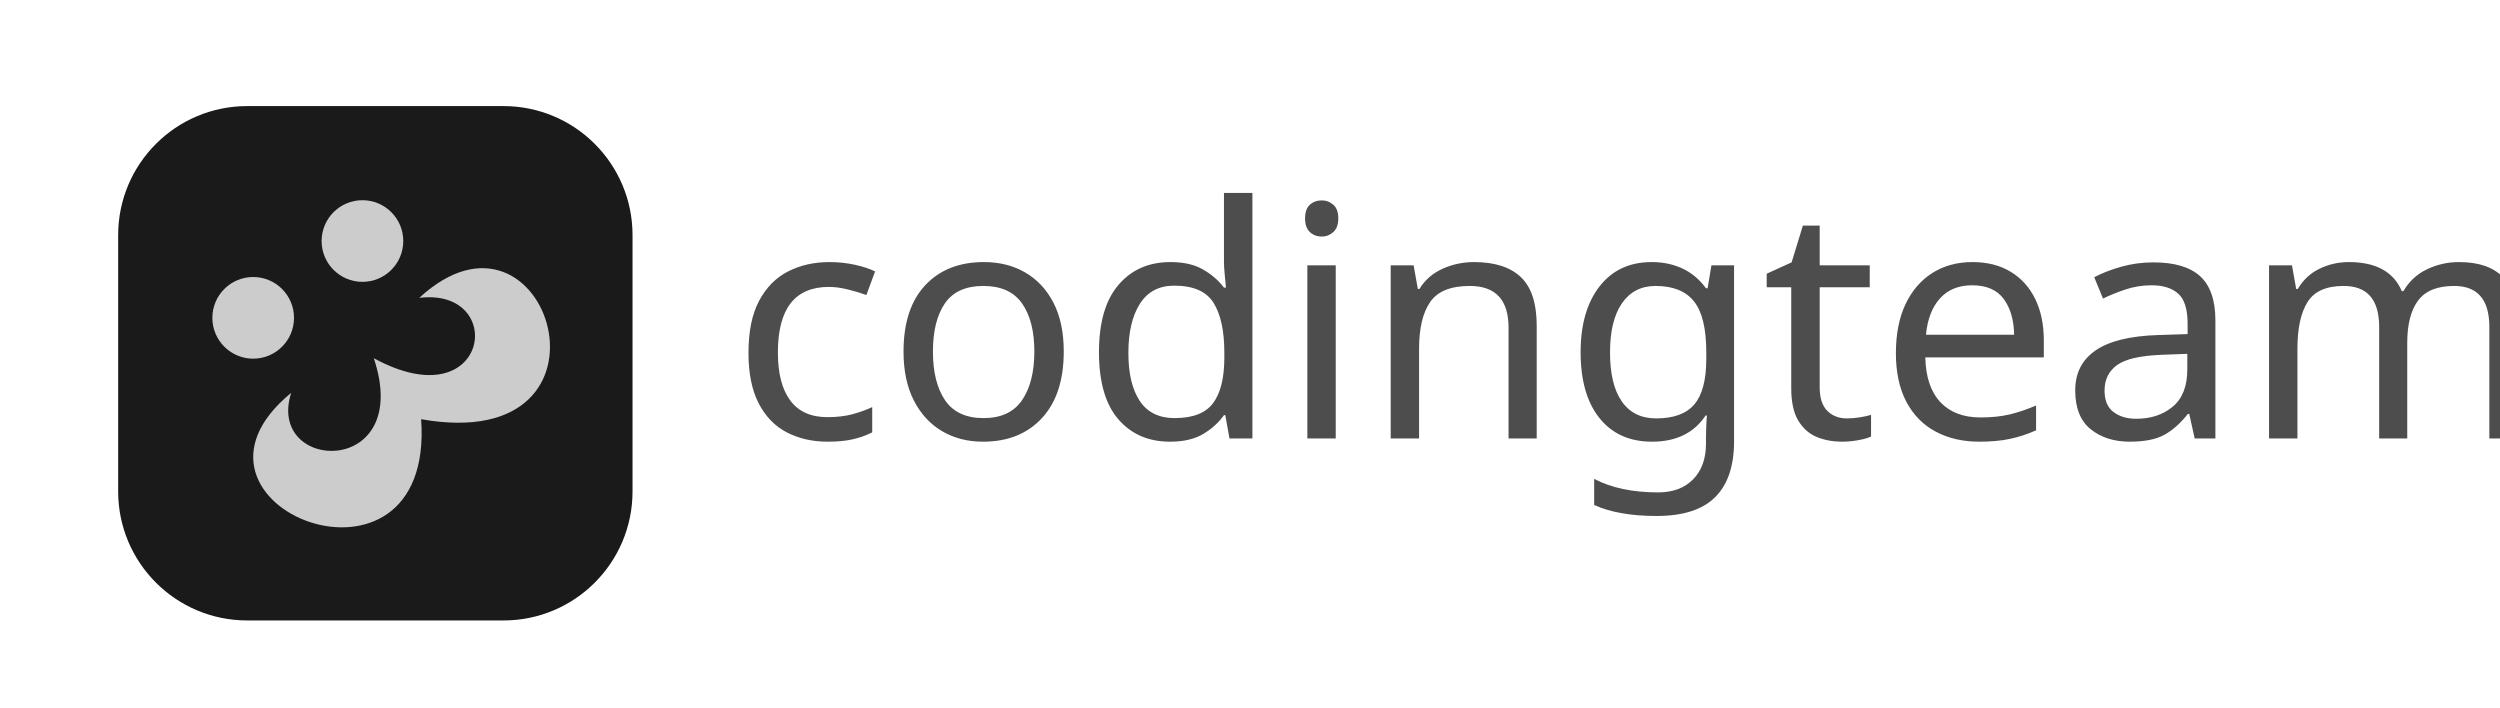
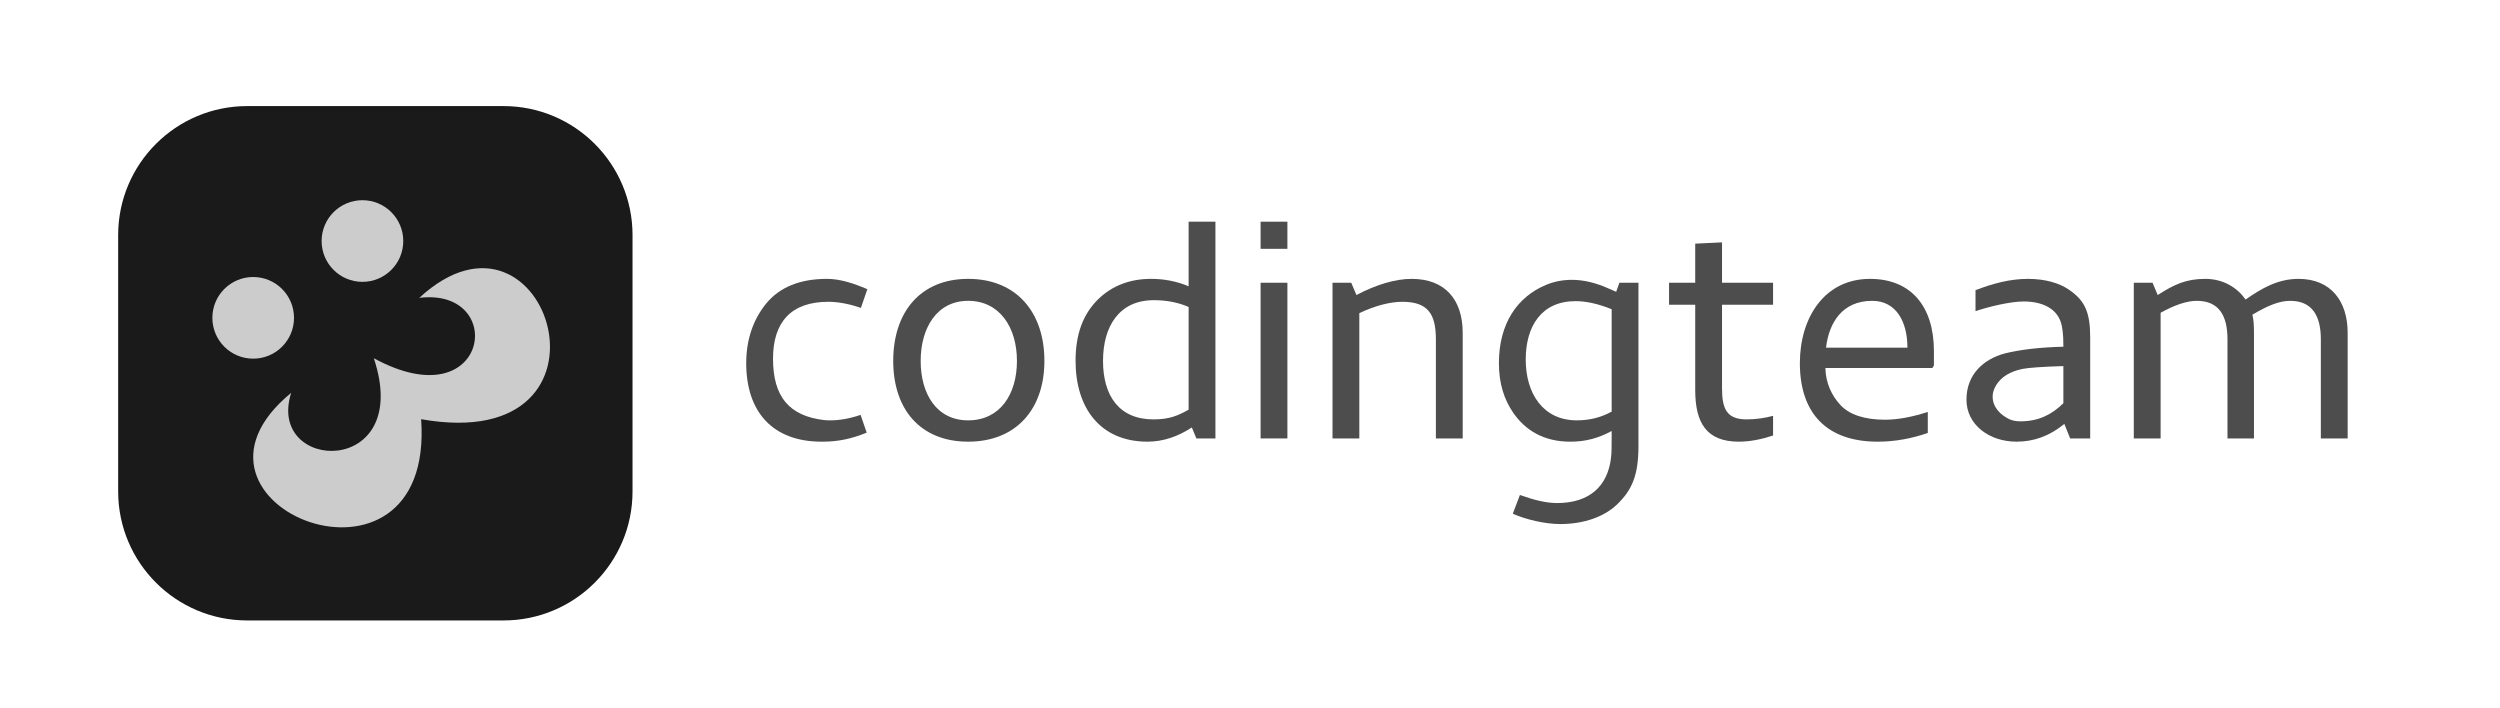
<svg xmlns="http://www.w3.org/2000/svg" width="530" height="150" viewBox="0 0 530 150" id="svg4317" version="1.1">
  <defs id="defs4319" />
  <g id="layer1" transform="translate(0,-902.3622)">
    <rect style="fill:#1a1a1a;fill-opacity:1;stroke:none;stroke-width:10;stroke-miterlimit:4;stroke-dasharray:none" id="rect4145" width="109.046" height="109.046" x="-134.097" y="924.852" ry="27.353" transform="scale(-1,1)" />
    <path style="opacity:1;fill:#cccccc;fill-opacity:1;stroke:#666666;stroke-width:0;stroke-miterlimit:4;stroke-dasharray:none" d="m 68.182,953.46 a 8.655,8.655 0 0 0 8.655,8.655 8.655,8.655 0 0 0 8.655,-8.655 8.655,8.655 0 0 0 -8.655,-8.655 8.655,8.655 0 0 0 -8.655,8.655 z" id="path4195" />
    <path style="opacity:1;fill:#cccccc;fill-opacity:1;stroke:#666666;stroke-width:0;stroke-miterlimit:4;stroke-dasharray:none" d="m 45.021,969.744 a 8.655,8.655 0 0 0 8.655,8.655 8.655,8.655 0 0 0 8.655,-8.655 8.655,8.655 0 0 0 -8.655,-8.655 8.655,8.655 0 0 0 -8.655,8.655 z" id="path4195-4" />
    <path style="color:#000000;font-style:normal;font-variant:normal;font-weight:normal;font-stretch:normal;font-size:medium;line-height:normal;font-family:sans-serif;text-indent:0;text-align:start;text-decoration:none;text-decoration-line:none;text-decoration-style:solid;text-decoration-color:#000000;letter-spacing:normal;word-spacing:normal;text-transform:none;direction:ltr;block-progression:tb;writing-mode:lr-tb;baseline-shift:baseline;text-anchor:start;white-space:normal;clip-rule:nonzero;display:inline;overflow:visible;visibility:visible;opacity:1;isolation:auto;mix-blend-mode:normal;color-interpolation:sRGB;color-interpolation-filters:linearRGB;solid-color:#000000;solid-opacity:1;fill:#cccccc;fill-opacity:1;fill-rule:evenodd;stroke:#666666;stroke-width:0.002;stroke-linecap:butt;stroke-linejoin:miter;stroke-miterlimit:4;stroke-dasharray:none;stroke-dashoffset:0;stroke-opacity:1;color-rendering:auto;image-rendering:auto;shape-rendering:auto;text-rendering:auto;enable-background:accumulate" d="m 89.283,991.234 c 2.941,41.677 -56.714,18.33 -27.553,-5.591 -5.416,16.96 25.99,18.088 17.519,-7.335 24.501,13.32 28.432,-15.092 9.635,-12.798 27.21,-25.137 45.394,33.685 0.399,25.724 z" id="path4212-0" />
-     <text xml:space="preserve" style="font-style:normal;font-variant:normal;font-weight:normal;font-stretch:normal;font-size:68.484px;line-height:130%;font-family:Cantarell;-inkscape-font-specification:'Cantarell, Normal';text-align:start;letter-spacing:0px;word-spacing:0px;writing-mode:lr-tb;text-anchor:start;fill:#4d4d4d;fill-opacity:1;stroke:#cccccc;stroke-width:0;stroke-linecap:butt;stroke-linejoin:miter;stroke-miterlimit:4;stroke-dasharray:none;stroke-opacity:1" x="154.91" y="995.312" id="text4930">
-       <tspan id="tspan4959" x="154.91" y="995.312" style="stroke-width:0">codingteam</tspan>
-     </text>
+     <g style="font-style:normal;font-variant:normal;font-weight:normal;font-stretch:normal;font-size:68.484px;line-height:130%;font-family:Cantarell;-inkscape-font-specification:'Cantarell, Normal';text-align:start;letter-spacing:0px;word-spacing:0px;writing-mode:lr-tb;text-anchor:start;fill:#4d4d4d;fill-opacity:1;stroke:#cccccc;stroke-width:0;stroke-linecap:butt;stroke-linejoin:miter;stroke-miterlimit:4;stroke-dasharray:none;stroke-opacity:1" id="text4930">
+       <path d="m 174.154,995.997 0.342,0 c 3.15,0 6.095,-0.616 9.245,-1.918 l -1.301,-3.767 c -2.123,0.753 -4.451,1.164 -6.301,1.164 -0.548,0 -1.027,0 -1.507,-0.069 -7.328,-0.89 -10.752,-4.931 -10.752,-13.012 0,-7.739 3.835,-12.053 11.711,-12.053 1.986,0 4.383,0.411 6.917,1.301 l 1.37,-3.972 c -3.013,-1.301 -5.89,-2.191 -8.56,-2.191 -5.753,0 -9.999,1.781 -12.806,5.136 -2.671,3.219 -4.314,7.465 -4.314,12.738 0,10.478 5.753,16.642 15.957,16.642 z" style="stroke-width:0" id="path6062" />
+       <path d="m 205.251,966.138 c 6.711,0 10.341,5.684 10.341,12.738 0,7.054 -3.561,12.601 -10.341,12.601 -6.711,0 -10.067,-5.616 -10.067,-12.601 0,-6.985 3.424,-12.738 10.067,-12.738 z m 0,29.859 c 10.136,0 16.162,-6.848 16.162,-17.121 0,-10.341 -5.958,-17.395 -16.162,-17.395 -10.136,0 -15.888,7.054 -15.888,17.395 0,10.273 5.753,17.121 15.888,17.121 z" style="stroke-width:0" id="path6064" />
+       <path d="m 244.523,991.272 c -7.259,0 -10.683,-4.999 -10.683,-12.396 0,-7.328 3.424,-12.875 10.752,-12.875 2.602,0 4.999,0.411 7.396,1.438 l 0,21.778 c -2.328,1.301 -4.109,2.055 -7.465,2.055 z m -1.233,4.725 c 3.287,0 6.437,-1.096 9.382,-3.013 l 0.959,2.328 4.041,0 0,-45.953 -5.684,0 0,13.697 c -2.602,-1.096 -5.273,-1.575 -7.944,-1.575 -4.52,0 -8.287,1.438 -11.3,4.383 -3.15,3.15 -4.725,7.328 -4.725,13.012 0,9.862 5.136,17.121 15.272,17.121 z" style="stroke-width:0" id="path6066" />
+       <path d="m 267.245,962.303 0,33.009 5.684,0 0,-33.009 -5.684,0 z m 0,-12.943 0,5.753 5.684,0 0,-5.753 -5.684,0 z" style="stroke-width:0" id="path6068" />
+       <path d="m 304.408,974.288 0,21.025 5.684,0 0,-22.394 c 0,-6.985 -3.698,-11.437 -10.82,-11.437 -3.493,0 -7.533,1.233 -11.711,3.424 l -1.096,-2.602 -3.972,0 0,33.009 5.684,0 0,-26.572 c 3.356,-1.575 6.506,-2.397 9.108,-2.397 5.342,0 7.122,2.465 7.122,7.944 z" style="stroke-width:0" id="path6070" />
+       <path d="m 341.671,993.737 0,0.959 c 0,2.123 0,3.767 -0.137,4.725 -0.685,5.958 -4.52,9.588 -11.437,9.588 -2.397,0 -4.999,-0.685 -7.876,-1.712 l -1.507,3.972 c 2.739,1.233 6.848,2.192 10.067,2.192 5.068,0 9.314,-1.575 11.985,-4.109 3.287,-3.15 4.588,-6.301 4.588,-12.464 l 0,-34.584 -4.041,0 -0.685,1.918 -1.575,-0.685 c -2.739,-1.233 -5.342,-1.849 -7.807,-1.849 -1.918,0 -3.767,0.342 -5.547,1.096 -6.027,2.534 -9.93,8.15 -9.93,16.573 0,4.314 1.096,7.67 3.013,10.478 2.534,3.698 6.437,6.164 12.122,6.164 3.287,0 5.958,-0.753 8.766,-2.26 z m -18.217,-15.135 c 0,-7.191 3.424,-12.396 10.547,-12.396 2.26,0 4.794,0.548 7.67,1.712 l 0,21.709 c -2.123,1.164 -4.52,1.849 -7.396,1.849 -7.191,0 -10.82,-5.753 -10.82,-12.875 z" style="stroke-width:0" id="path6072" />
+       <path d="m 368.632,995.997 c 2.328,0 4.725,-0.479 7.259,-1.301 l 0,-4.178 c -1.781,0.479 -3.63,0.753 -5.616,0.753 -4.246,0 -5.205,-2.26 -5.205,-6.643 l 0,-17.669 10.82,0 0,-4.657 -10.82,0 0,-8.56 -5.684,0.274 0,8.287 -5.547,0 0,4.657 5.547,0 0,18.08 c 0,6.985 2.397,10.957 9.245,10.957 z" style="stroke-width:0" id="path6074" />
+       <path d="m 381.572,979.356 c 0,10.683 5.753,16.642 16.505,16.642 3.698,0 7.259,-0.685 10.615,-1.849 l 0,-4.451 c -3.219,1.027 -6.232,1.644 -9.108,1.644 -4.178,0 -7.465,-1.027 -9.382,-3.082 -1.918,-2.055 -3.15,-4.725 -3.219,-7.876 l 22.668,0 0.342,-0.548 0,-3.013 c 0,-9.519 -4.862,-15.34 -13.56,-15.34 -9.588,0 -14.861,8.15 -14.861,17.874 z m 22.805,-3.287 -17.258,0 c 0.616,-5.273 3.424,-9.93 9.793,-9.93 5.136,0 7.465,4.52 7.465,9.93 z" style="stroke-width:0" id="path6076" />
+       <path d="m 429.012,966.275 c 4.109,0 6.848,1.575 7.807,4.178 0.411,1.096 0.616,2.739 0.616,5.136 l 0,0.274 c -5.068,0.137 -9.177,0.616 -12.464,1.438 -4.314,1.164 -8.081,4.314 -8.081,9.793 0,5.342 4.862,8.903 10.615,8.903 3.698,0 7.054,-1.233 10.136,-3.767 l 1.233,3.082 4.246,0 0,-21.435 c 0,-5.41 -1.164,-7.876 -4.657,-10.204 -1.849,-1.233 -4.725,-2.191 -8.56,-2.191 -3.835,0 -7.533,1.027 -11.094,2.397 l 0,4.451 c 2.808,-0.959 7.396,-2.055 10.204,-2.055 z m -0.685,25.408 c -0.822,0 -1.644,-0.137 -2.26,-0.411 -1.918,-0.89 -3.63,-2.534 -3.63,-4.862 0,-0.822 0.274,-1.575 0.753,-2.397 1.096,-1.781 2.945,-2.876 5.479,-3.424 1.37,-0.274 4.246,-0.479 8.766,-0.616 l 0,7.876 c -2.397,2.328 -5.136,3.835 -9.108,3.835 z" style="stroke-width:0" id="path6078" />
+       <path d="m 492.018,974.288 0,21.025 5.684,0 0,-22.394 c 0,-6.643 -3.493,-11.437 -10.41,-11.437 -4.451,0 -7.876,2.055 -11.231,4.383 -1.712,-2.465 -4.657,-4.383 -8.56,-4.383 -4.109,0 -6.643,1.233 -10.067,3.424 l -1.096,-2.602 -3.972,0 0,33.009 5.684,0 0,-26.64 c 2.945,-1.644 5.547,-2.534 7.67,-2.534 4.657,0 6.506,3.082 6.506,8.15 l 0,21.025 5.616,0 0,-22.394 c 0,-1.575 -0.069,-2.876 -0.342,-3.835 3.219,-1.918 5.684,-2.945 8.013,-2.945 4.588,0 6.506,3.082 6.506,8.15 z" style="stroke-width:0" id="path6080" />
+     </g>
  </g>
</svg>
